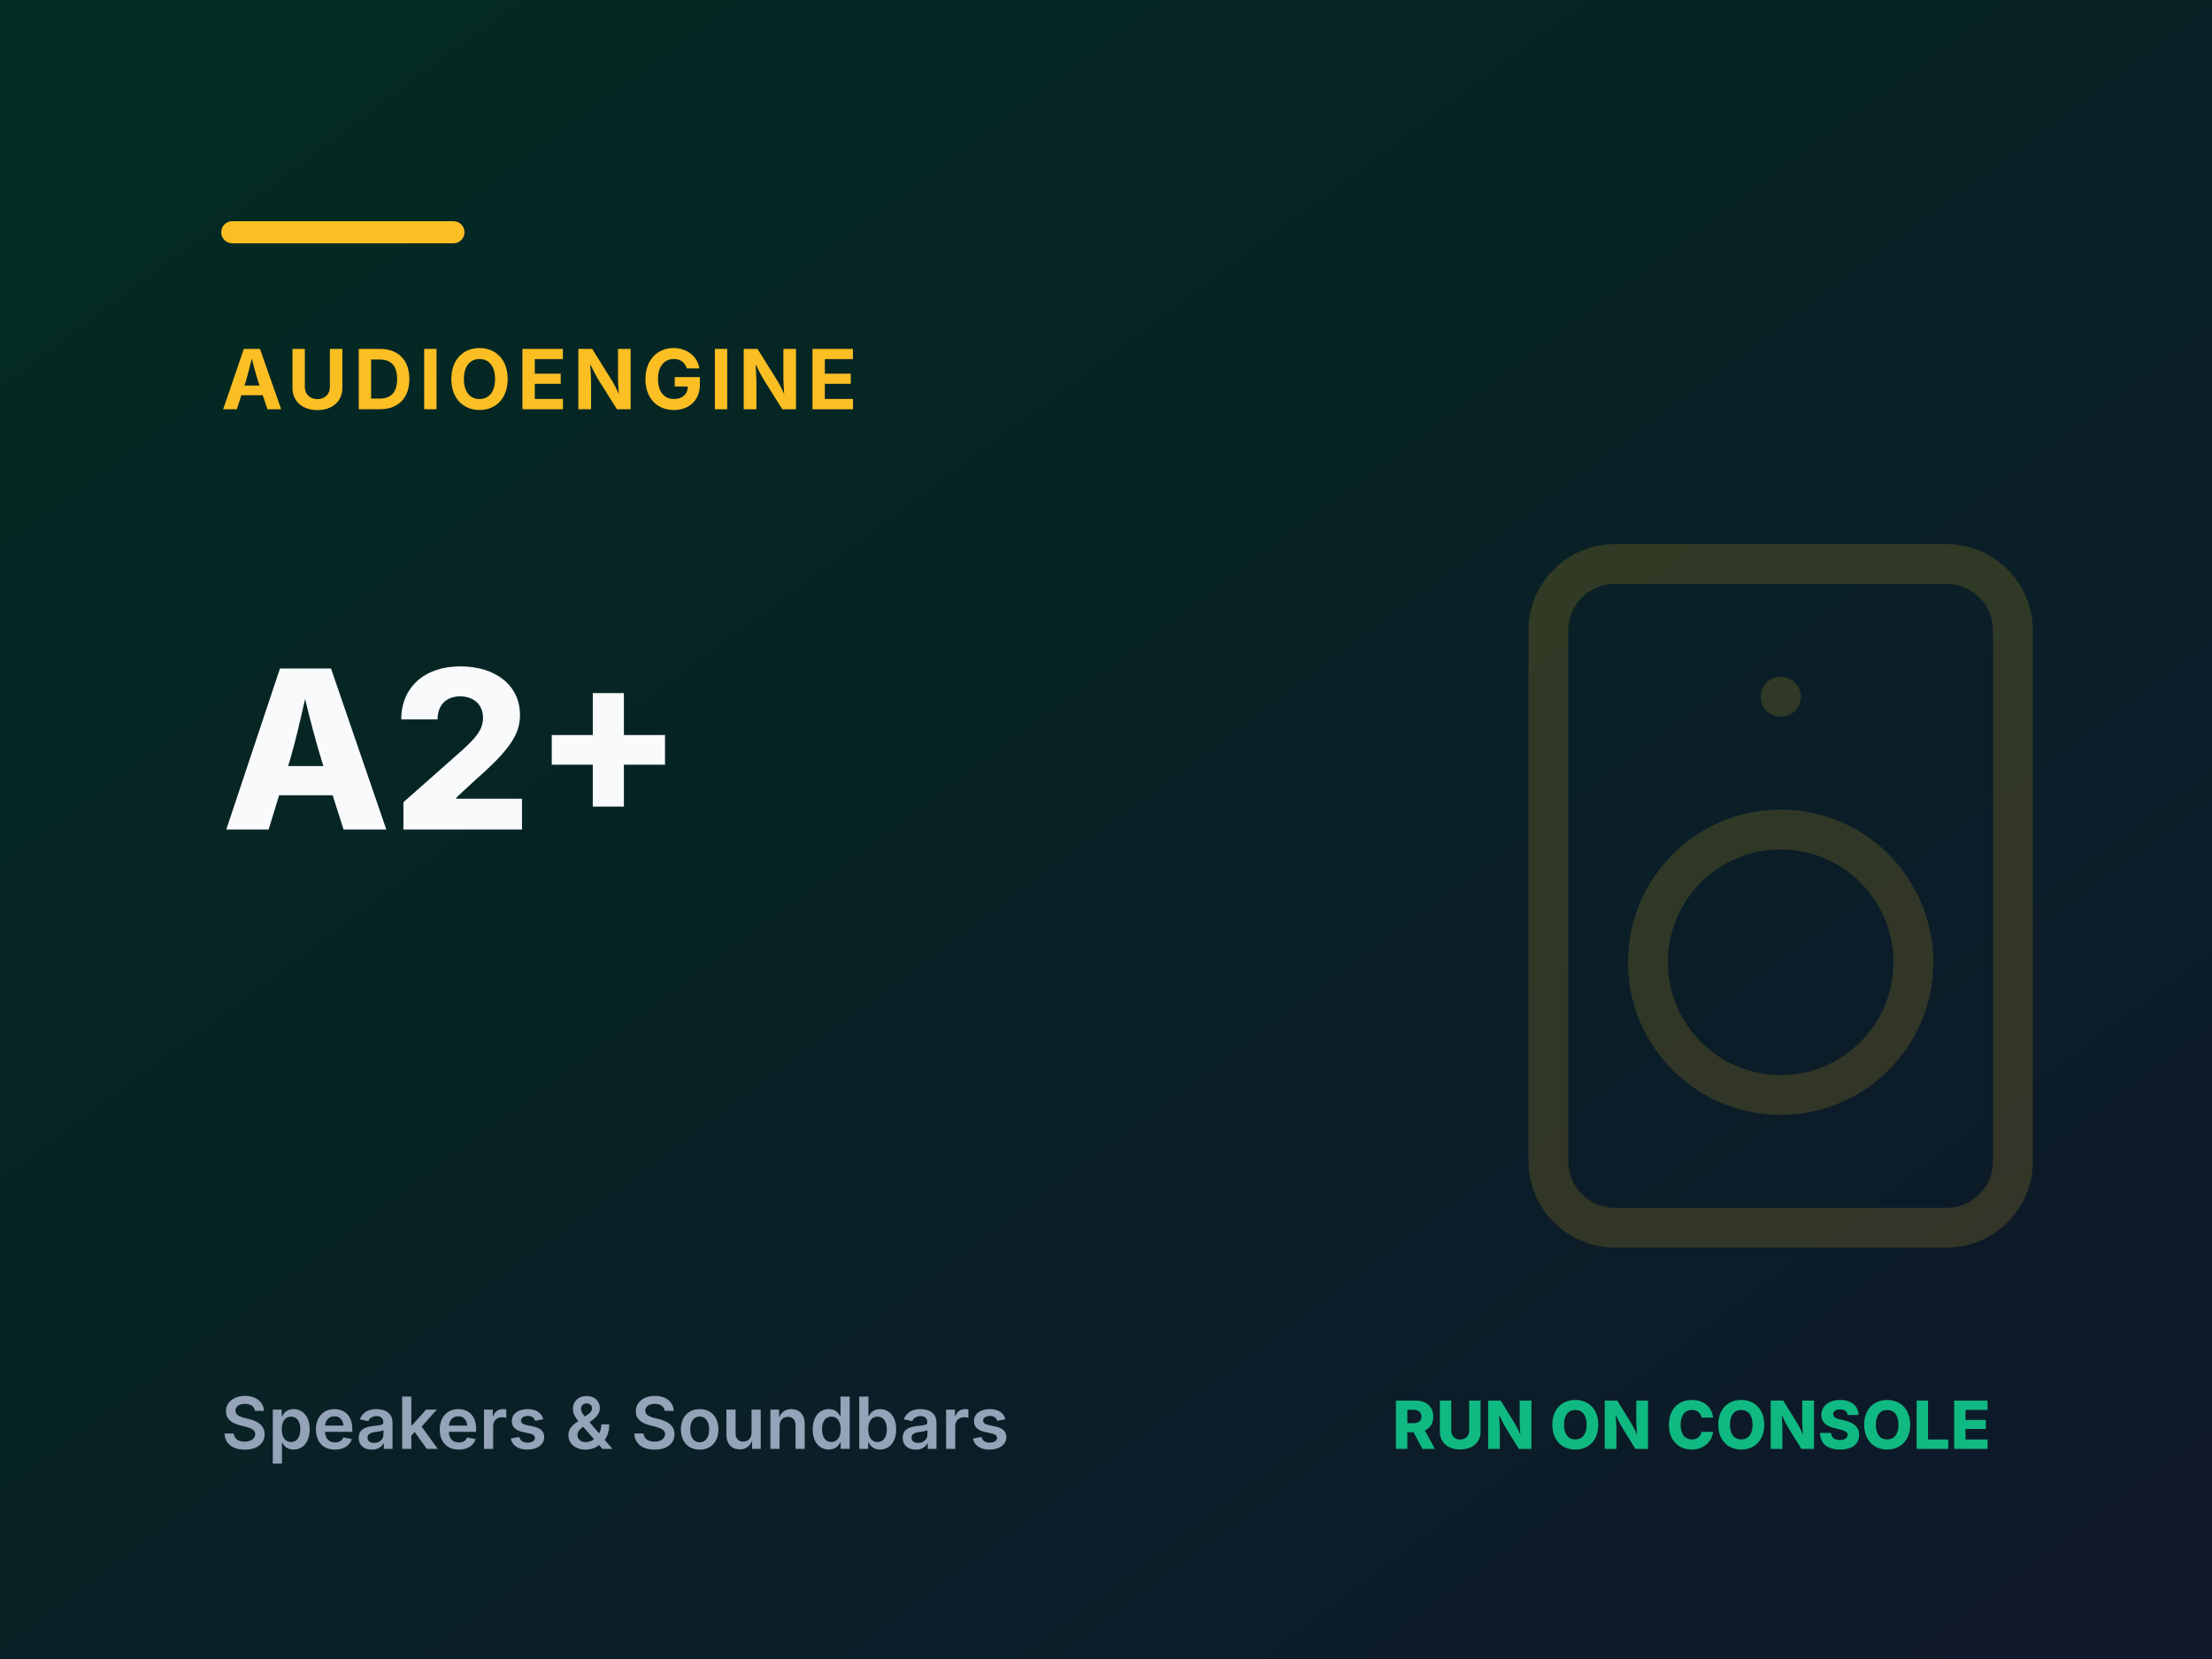
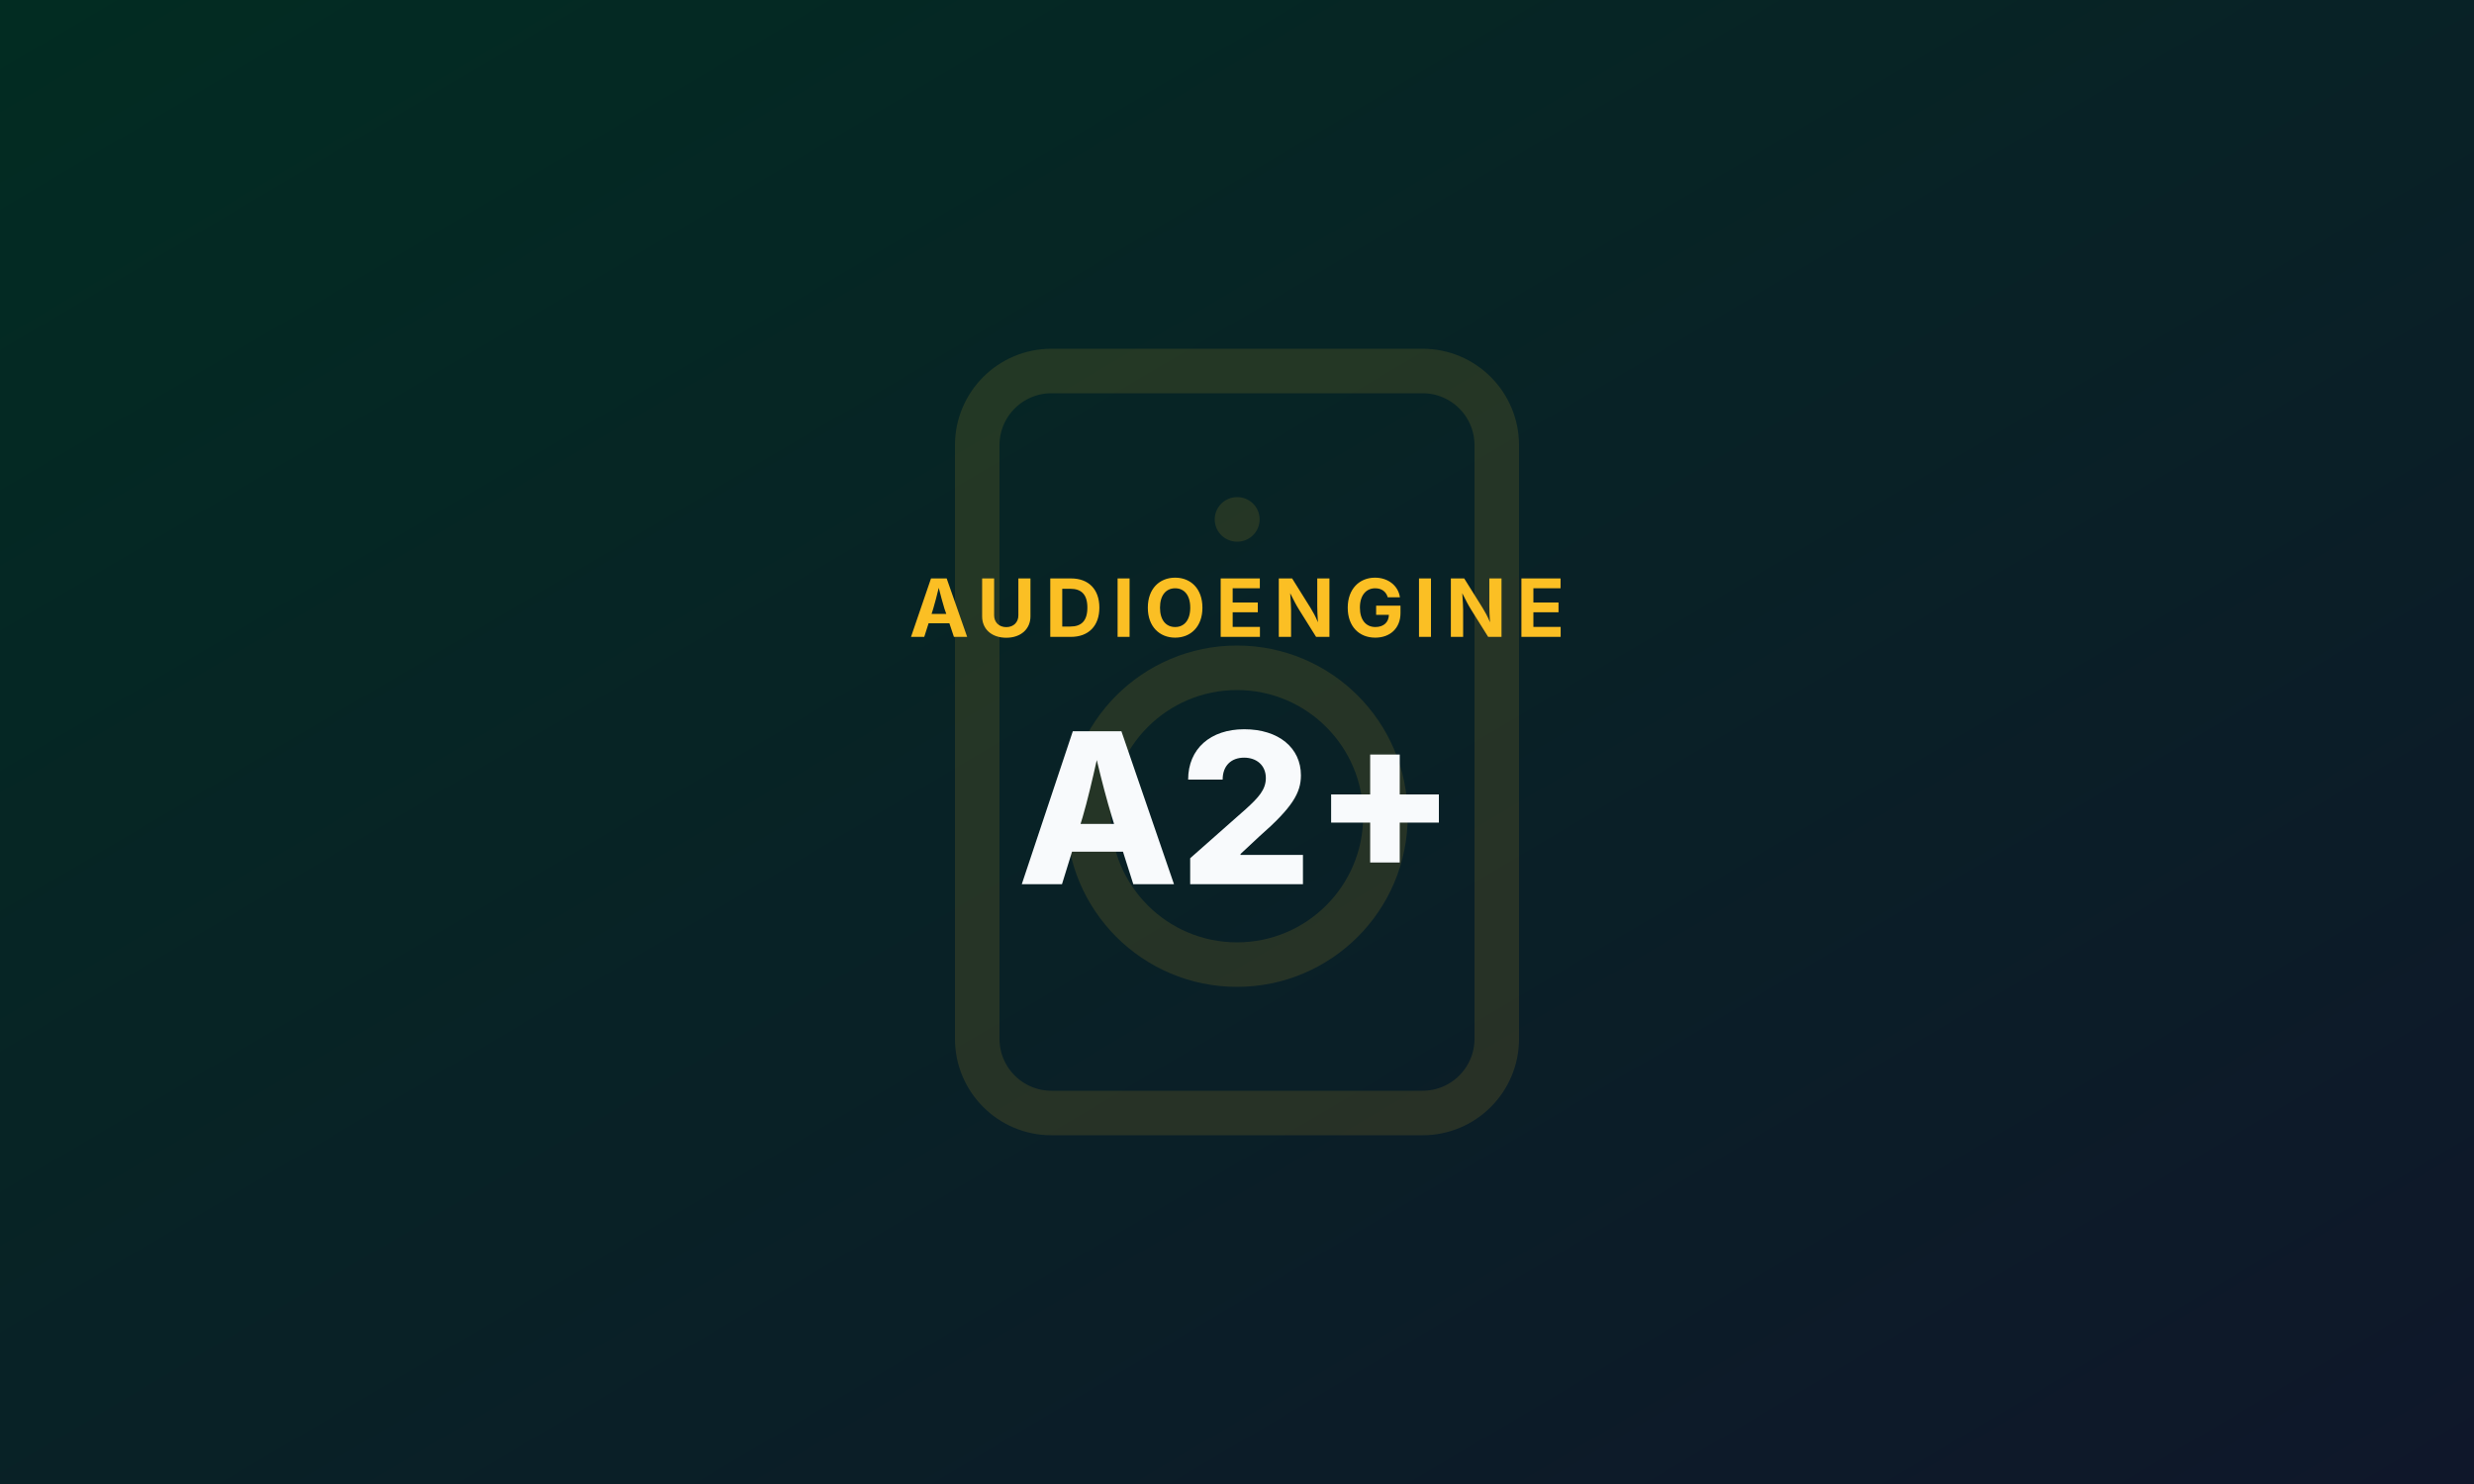
- <svg xmlns="http://www.w3.org/2000/svg" viewBox="0 0 400 300" width="400" height="300" role="img" aria-label="Audioengine A2+">
+ <svg xmlns="http://www.w3.org/2000/svg" viewBox="0 0 400 240" width="400" height="240" role="img" aria-label="Audioengine A2+">
  <defs>
    <linearGradient id="g" x1="0" y1="0" x2="1" y2="1">
      <stop offset="0" stop-color="#022c22" />
      <stop offset="1" stop-color="#0f172a" />
    </linearGradient>
  </defs>
-   <rect width="400" height="300" fill="url(#g)" />
-   <g transform="translate(250 90) scale(6)" fill="none" stroke="#fbbf24" stroke-opacity=".16" stroke-width="1.2" stroke-linecap="round" stroke-linejoin="round">
+   <rect width="400" height="240" fill="url(#g)" />
+   <g transform="translate(128 48) scale(6)" fill="none" stroke="#fbbf24" stroke-opacity=".12" stroke-width="1.2" stroke-linecap="round" stroke-linejoin="round">
    <rect x="5" y="2" width="14" height="20" rx="2" />
    <circle cx="12" cy="14" r="4" />
    <path d="M12 6h.01" />
  </g>
-   <rect x="40" y="40" width="44" height="4" rx="2" fill="#fbbf24" />
-   <text x="40" y="74" font-family="Inter,Segoe UI,Arial,sans-serif" font-size="15" font-weight="700" fill="#fbbf24" letter-spacing="1">AUDIOENGINE</text>
-   <text font-family="Outfit,Inter,Segoe UI,Arial,sans-serif" font-size="40" font-weight="800" fill="#f8fafc">
-     <tspan x="40" y="150">A2+</tspan>
+   <text x="200" y="103" text-anchor="middle" font-family="Inter,Segoe UI,Arial,sans-serif" font-size="13" font-weight="700" fill="#fbbf24" letter-spacing="1.5">AUDIOENGINE</text>
+   <text text-anchor="middle" font-family="Outfit,Inter,Segoe UI,Arial,sans-serif" font-size="34" font-weight="800" fill="#f8fafc">
+     <tspan x="200" y="143">A2+</tspan>
  </text>
-   <text x="40" y="262" font-family="Inter,Segoe UI,Arial,sans-serif" font-size="13" font-weight="600" fill="#94a3b8">Speakers &amp; Soundbars</text>
-   <text x="360" y="262" text-anchor="end" font-family="Inter,Segoe UI,Arial,sans-serif" font-size="12" font-weight="800" fill="#10b981">RUN ON CONSOLE</text>
</svg>
